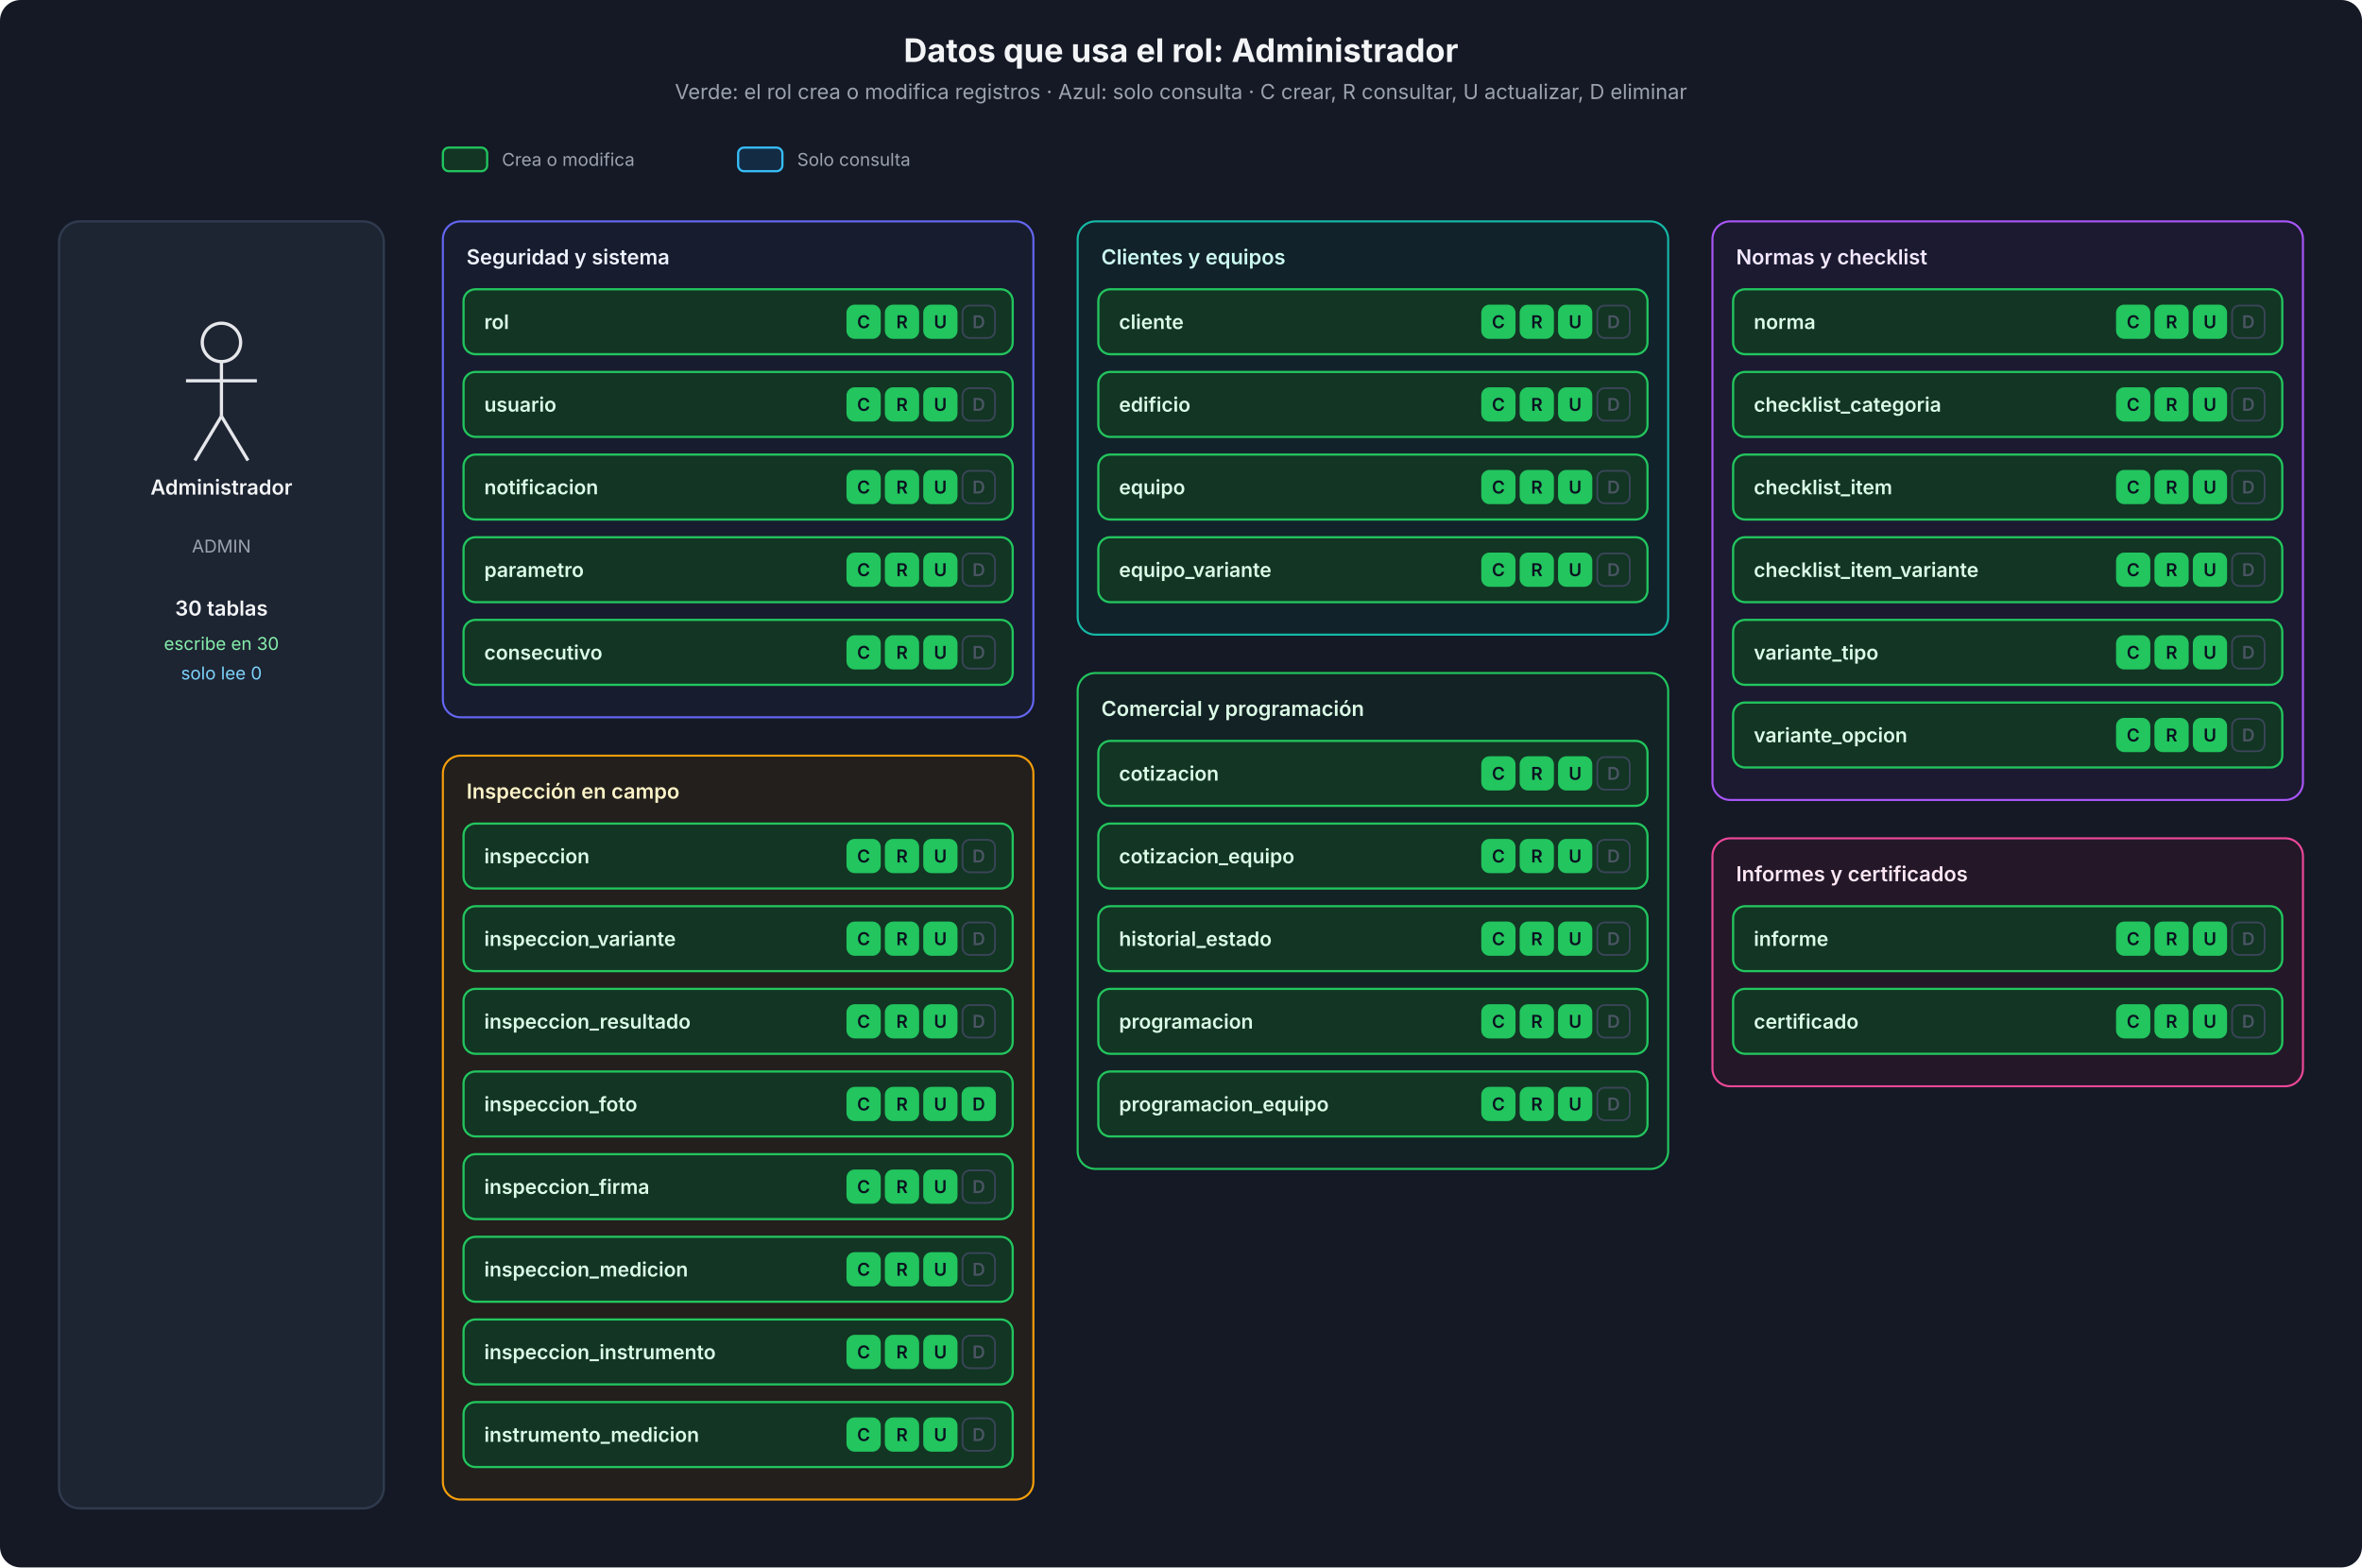
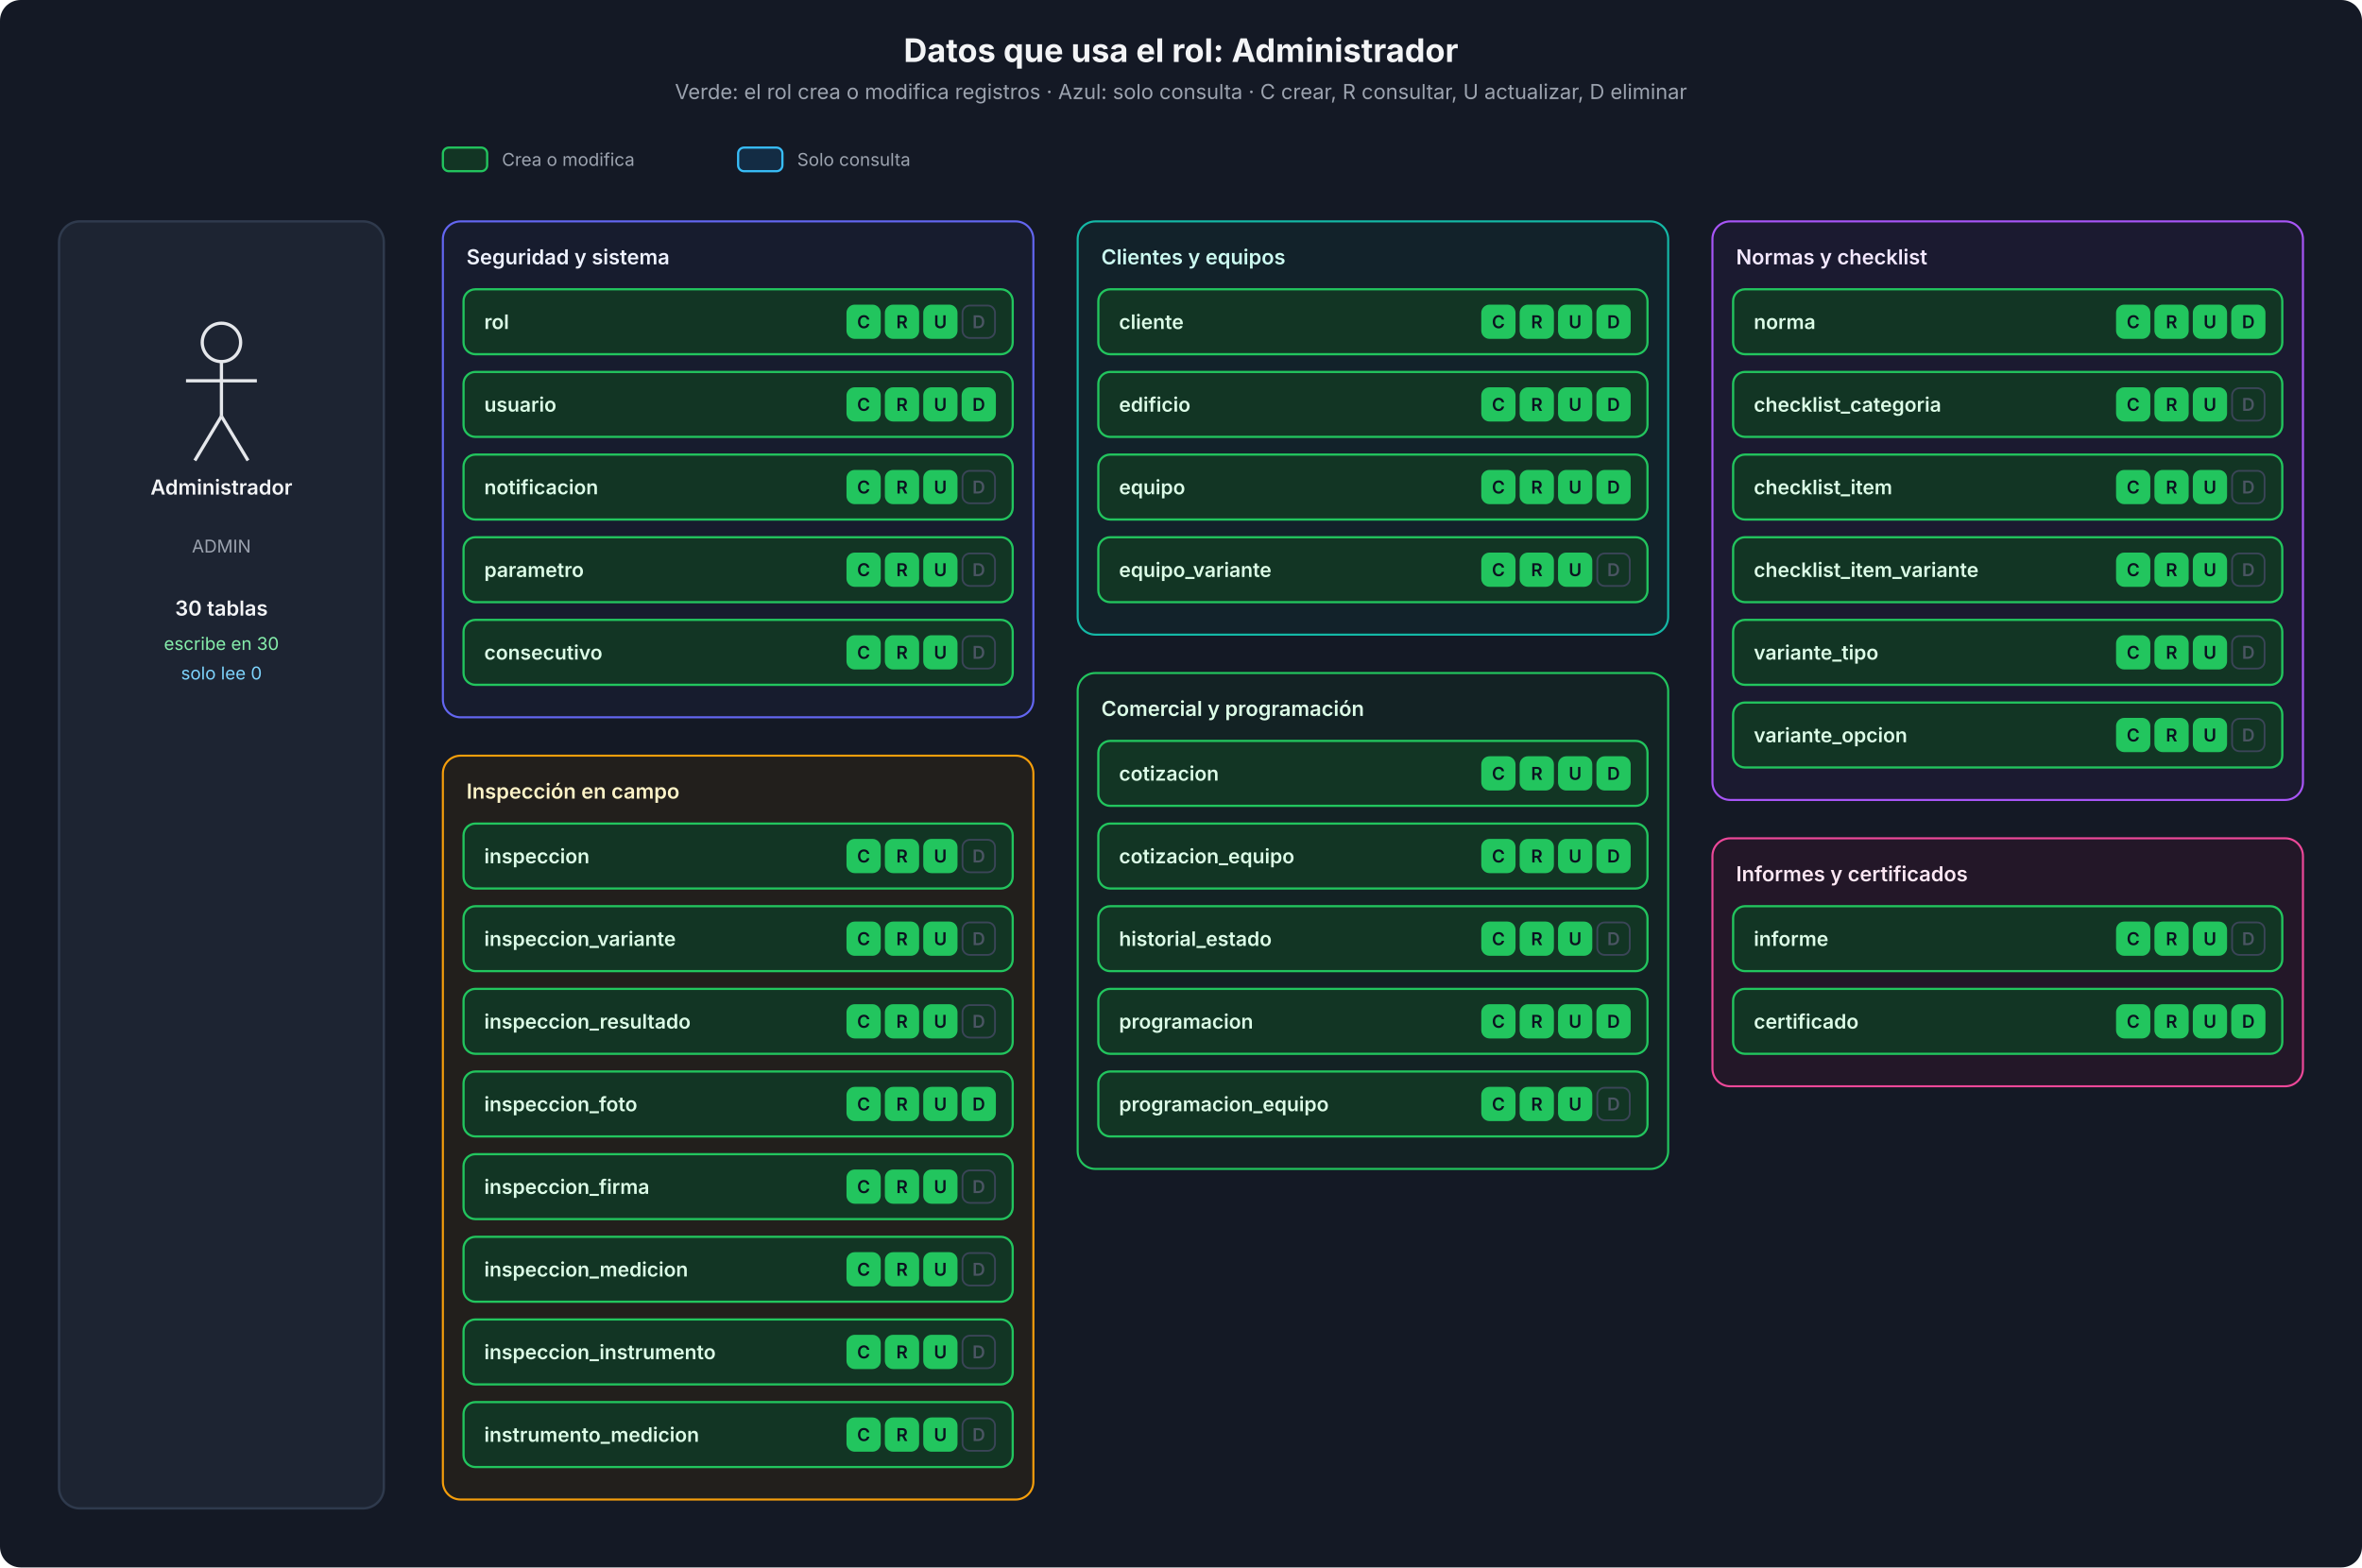
<svg xmlns="http://www.w3.org/2000/svg" width="1600" height="1062" viewBox="0 0 1600 1062" font-family="Inter, sans-serif">
  <defs>
    <marker id="m22c55e" viewBox="0 0 10 10" refX="9" refY="5" markerWidth="8" markerHeight="8" orient="auto-start-reverse">
      <path d="M0,0 L10,5 L0,10 z" fill="#22c55e" />
    </marker>
    <marker id="m22c55ei" viewBox="0 0 10 10" refX="9" refY="5" markerWidth="8" markerHeight="8" orient="auto-start-reverse">
      <path d="M0,0 L10,5 L0,10 z" fill="#22c55e" />
    </marker>
    <marker id="mf59e0b" viewBox="0 0 10 10" refX="9" refY="5" markerWidth="8" markerHeight="8" orient="auto-start-reverse">
      <path d="M0,0 L10,5 L0,10 z" fill="#f59e0b" />
    </marker>
    <marker id="mf59e0bi" viewBox="0 0 10 10" refX="9" refY="5" markerWidth="8" markerHeight="8" orient="auto-start-reverse">
      <path d="M0,0 L10,5 L0,10 z" fill="#f59e0b" />
    </marker>
    <marker id="mcbd5e1" viewBox="0 0 10 10" refX="9" refY="5" markerWidth="8" markerHeight="8" orient="auto-start-reverse">
      <path d="M0,0 L10,5 L0,10 z" fill="#cbd5e1" />
    </marker>
    <marker id="mcbd5e1i" viewBox="0 0 10 10" refX="9" refY="5" markerWidth="8" markerHeight="8" orient="auto-start-reverse">
      <path d="M0,0 L10,5 L0,10 z" fill="#cbd5e1" />
    </marker>
    <marker id="m7c8aa0" viewBox="0 0 10 10" refX="9" refY="5" markerWidth="8" markerHeight="8" orient="auto-start-reverse">
      <path d="M0,0 L10,5 L0,10 z" fill="#7c8aa0" />
    </marker>
    <marker id="m7c8aa0i" viewBox="0 0 10 10" refX="9" refY="5" markerWidth="8" markerHeight="8" orient="auto-start-reverse">
      <path d="M0,0 L10,5 L0,10 z" fill="#7c8aa0" />
    </marker>
    <marker id="ma5b4fc" viewBox="0 0 10 10" refX="9" refY="5" markerWidth="8" markerHeight="8" orient="auto-start-reverse">
      <path d="M0,0 L10,5 L0,10 z" fill="#a5b4fc" />
    </marker>
    <marker id="ma5b4fci" viewBox="0 0 10 10" refX="9" refY="5" markerWidth="8" markerHeight="8" orient="auto-start-reverse">
      <path d="M0,0 L10,5 L0,10 z" fill="#a5b4fc" />
    </marker>
    <marker id="m94a3b8" viewBox="0 0 10 10" refX="9" refY="5" markerWidth="8" markerHeight="8" orient="auto-start-reverse">
      <path d="M0,0 L10,5 L0,10 z" fill="#94a3b8" />
    </marker>
    <marker id="m94a3b8i" viewBox="0 0 10 10" refX="9" refY="5" markerWidth="8" markerHeight="8" orient="auto-start-reverse">
      <path d="M0,0 L10,5 L0,10 z" fill="#94a3b8" />
    </marker>
  </defs>
  <rect width="1600" height="1062" rx="14" fill="#141925" />
  <text x="800.0" y="34" font-size="22" font-weight="700" fill="#f3f4f6" text-anchor="middle" dominant-baseline="central">Datos que usa el rol: Administrador</text>
  <text x="800.0" y="62" font-size="14" fill="#9ca3af" text-anchor="middle" dominant-baseline="central">Verde: el rol crea o modifica registros · Azul: solo consulta · C crear, R consultar, U actualizar, D eliminar</text>
  <rect x="40" y="150" width="220" height="872" rx="14" fill="#1d2432" stroke="#2f3a4d" stroke-width="1.6" />
  <rect x="300" y="150" width="400" height="336" rx="12" fill="#1e2440" fill-opacity="0.35" stroke="#6366f1" stroke-width="1.4" />
  <rect x="730" y="150" width="400" height="280" rx="12" fill="#0f3534" fill-opacity="0.35" stroke="#14b8a6" stroke-width="1.4" />
  <rect x="1160" y="150" width="400" height="392" rx="12" fill="#2a1d45" fill-opacity="0.35" stroke="#a855f7" stroke-width="1.4" />
  <rect x="730" y="456" width="400" height="336" rx="12" fill="#123524" fill-opacity="0.35" stroke="#22c55e" stroke-width="1.4" />
  <rect x="300" y="512" width="400" height="504" rx="12" fill="#3d2c0c" fill-opacity="0.35" stroke="#f59e0b" stroke-width="1.4" />
  <rect x="1160" y="568" width="400" height="168" rx="12" fill="#3f1530" fill-opacity="0.35" stroke="#ec4899" stroke-width="1.4" />
  <rect x="300" y="100" width="30" height="16" rx="4" fill="#123524" stroke="#22c55e" stroke-width="1.5" />
  <text x="340.0" y="108.0" font-size="12" fill="#9ca3af" font-weight="400" text-anchor="start" dominant-baseline="central">Crea o modifica</text>
  <rect x="500" y="100" width="30" height="16" rx="4" fill="#132c44" stroke="#38bdf8" stroke-width="1.5" />
  <text x="540.0" y="108.0" font-size="12" fill="#9ca3af" font-weight="400" text-anchor="start" dominant-baseline="central">Solo consulta</text>
  <g stroke="#e5e7eb" stroke-width="2.2" fill="none">
    <circle cx="150" cy="232" r="13" />
    <line x1="150" y1="245" x2="150" y2="282" />
    <line x1="126" y1="258" x2="174" y2="258" />
    <line x1="150" y1="282" x2="132" y2="312" />
    <line x1="150" y1="282" x2="168" y2="312" />
  </g>
  <text x="150.0" y="330.0" font-size="14" fill="#f3f4f6" font-weight="600" text-anchor="middle" dominant-baseline="central">Administrador</text>
  <text x="150.0" y="370.0" font-size="12" fill="#9ca3af" font-weight="400" text-anchor="middle" dominant-baseline="central">ADMIN</text>
  <text x="150.0" y="412.0" font-size="14" fill="#f3f4f6" font-weight="600" text-anchor="middle" dominant-baseline="central">30 tablas</text>
  <text x="150.0" y="436.0" font-size="12" fill="#86efac" font-weight="400" text-anchor="middle" dominant-baseline="central">escribe en 30</text>
  <text x="150.0" y="456.0" font-size="12" fill="#7dd3fc" font-weight="400" text-anchor="middle" dominant-baseline="central">solo lee 0</text>
  <text x="316.0" y="174.0" font-size="14" fill="#eef2ff" font-weight="600" text-anchor="start" dominant-baseline="central">Seguridad y sistema</text>
  <rect x="314" y="196" width="372" height="44" rx="8" fill="#123524" stroke="#22c55e" stroke-width="1.5" />
  <text x="328.0" y="218.0" font-size="13.5" fill="#dcfce7" font-weight="600" text-anchor="start" dominant-baseline="central">rol</text>
  <rect x="574" y="207" width="22" height="22" rx="5" fill="#22c55e" stroke="#22c55e" stroke-width="1.2" />
  <text x="585.0" y="218.0" font-size="12" fill="#0b1220" font-weight="600" text-anchor="middle" dominant-baseline="central">C</text>
  <rect x="600" y="207" width="22" height="22" rx="5" fill="#22c55e" stroke="#22c55e" stroke-width="1.2" />
  <text x="611.0" y="218.0" font-size="12" fill="#0b1220" font-weight="600" text-anchor="middle" dominant-baseline="central">R</text>
  <rect x="626" y="207" width="22" height="22" rx="5" fill="#22c55e" stroke="#22c55e" stroke-width="1.2" />
  <text x="637.0" y="218.0" font-size="12" fill="#0b1220" font-weight="600" text-anchor="middle" dominant-baseline="central">U</text>
  <rect x="652" y="207" width="22" height="22" rx="5" fill="none" stroke="#3b4558" stroke-width="1.2" />
  <text x="663.0" y="218.0" font-size="12" fill="#4b5563" font-weight="600" text-anchor="middle" dominant-baseline="central">D</text>
  <rect x="314" y="252" width="372" height="44" rx="8" fill="#123524" stroke="#22c55e" stroke-width="1.5" />
  <text x="328.0" y="274.0" font-size="13.5" fill="#dcfce7" font-weight="600" text-anchor="start" dominant-baseline="central">usuario</text>
  <rect x="574" y="263" width="22" height="22" rx="5" fill="#22c55e" stroke="#22c55e" stroke-width="1.2" />
  <text x="585.0" y="274.0" font-size="12" fill="#0b1220" font-weight="600" text-anchor="middle" dominant-baseline="central">C</text>
  <rect x="600" y="263" width="22" height="22" rx="5" fill="#22c55e" stroke="#22c55e" stroke-width="1.2" />
  <text x="611.0" y="274.0" font-size="12" fill="#0b1220" font-weight="600" text-anchor="middle" dominant-baseline="central">R</text>
  <rect x="626" y="263" width="22" height="22" rx="5" fill="#22c55e" stroke="#22c55e" stroke-width="1.2" />
  <text x="637.0" y="274.0" font-size="12" fill="#0b1220" font-weight="600" text-anchor="middle" dominant-baseline="central">U</text>
-   <rect x="652" y="263" width="22" height="22" rx="5" fill="none" stroke="#3b4558" stroke-width="1.2" />
-   <text x="663.0" y="274.0" font-size="12" fill="#4b5563" font-weight="600" text-anchor="middle" dominant-baseline="central">D</text>
+   <rect x="652" y="263" width="22" height="22" rx="5" fill="#22c55e" stroke="#22c55e" stroke-width="1.2" />
+   <text x="663.0" y="274.0" font-size="12" fill="#0b1220" font-weight="600" text-anchor="middle" dominant-baseline="central">D</text>
  <rect x="314" y="308" width="372" height="44" rx="8" fill="#123524" stroke="#22c55e" stroke-width="1.5" />
  <text x="328.0" y="330.0" font-size="13.5" fill="#dcfce7" font-weight="600" text-anchor="start" dominant-baseline="central">notificacion</text>
  <rect x="574" y="319" width="22" height="22" rx="5" fill="#22c55e" stroke="#22c55e" stroke-width="1.2" />
  <text x="585.0" y="330.0" font-size="12" fill="#0b1220" font-weight="600" text-anchor="middle" dominant-baseline="central">C</text>
  <rect x="600" y="319" width="22" height="22" rx="5" fill="#22c55e" stroke="#22c55e" stroke-width="1.2" />
  <text x="611.0" y="330.0" font-size="12" fill="#0b1220" font-weight="600" text-anchor="middle" dominant-baseline="central">R</text>
  <rect x="626" y="319" width="22" height="22" rx="5" fill="#22c55e" stroke="#22c55e" stroke-width="1.2" />
  <text x="637.0" y="330.0" font-size="12" fill="#0b1220" font-weight="600" text-anchor="middle" dominant-baseline="central">U</text>
  <rect x="652" y="319" width="22" height="22" rx="5" fill="none" stroke="#3b4558" stroke-width="1.2" />
  <text x="663.0" y="330.0" font-size="12" fill="#4b5563" font-weight="600" text-anchor="middle" dominant-baseline="central">D</text>
  <rect x="314" y="364" width="372" height="44" rx="8" fill="#123524" stroke="#22c55e" stroke-width="1.5" />
  <text x="328.0" y="386.0" font-size="13.5" fill="#dcfce7" font-weight="600" text-anchor="start" dominant-baseline="central">parametro</text>
  <rect x="574" y="375" width="22" height="22" rx="5" fill="#22c55e" stroke="#22c55e" stroke-width="1.2" />
  <text x="585.0" y="386.0" font-size="12" fill="#0b1220" font-weight="600" text-anchor="middle" dominant-baseline="central">C</text>
  <rect x="600" y="375" width="22" height="22" rx="5" fill="#22c55e" stroke="#22c55e" stroke-width="1.2" />
  <text x="611.0" y="386.0" font-size="12" fill="#0b1220" font-weight="600" text-anchor="middle" dominant-baseline="central">R</text>
  <rect x="626" y="375" width="22" height="22" rx="5" fill="#22c55e" stroke="#22c55e" stroke-width="1.2" />
  <text x="637.0" y="386.0" font-size="12" fill="#0b1220" font-weight="600" text-anchor="middle" dominant-baseline="central">U</text>
  <rect x="652" y="375" width="22" height="22" rx="5" fill="none" stroke="#3b4558" stroke-width="1.2" />
  <text x="663.0" y="386.0" font-size="12" fill="#4b5563" font-weight="600" text-anchor="middle" dominant-baseline="central">D</text>
  <rect x="314" y="420" width="372" height="44" rx="8" fill="#123524" stroke="#22c55e" stroke-width="1.5" />
  <text x="328.0" y="442.0" font-size="13.5" fill="#dcfce7" font-weight="600" text-anchor="start" dominant-baseline="central">consecutivo</text>
  <rect x="574" y="431" width="22" height="22" rx="5" fill="#22c55e" stroke="#22c55e" stroke-width="1.2" />
  <text x="585.0" y="442.0" font-size="12" fill="#0b1220" font-weight="600" text-anchor="middle" dominant-baseline="central">C</text>
  <rect x="600" y="431" width="22" height="22" rx="5" fill="#22c55e" stroke="#22c55e" stroke-width="1.2" />
  <text x="611.0" y="442.0" font-size="12" fill="#0b1220" font-weight="600" text-anchor="middle" dominant-baseline="central">R</text>
  <rect x="626" y="431" width="22" height="22" rx="5" fill="#22c55e" stroke="#22c55e" stroke-width="1.2" />
  <text x="637.0" y="442.0" font-size="12" fill="#0b1220" font-weight="600" text-anchor="middle" dominant-baseline="central">U</text>
  <rect x="652" y="431" width="22" height="22" rx="5" fill="none" stroke="#3b4558" stroke-width="1.2" />
  <text x="663.0" y="442.0" font-size="12" fill="#4b5563" font-weight="600" text-anchor="middle" dominant-baseline="central">D</text>
  <text x="746.0" y="174.0" font-size="14" fill="#ccfbf1" font-weight="600" text-anchor="start" dominant-baseline="central">Clientes y equipos</text>
  <rect x="744" y="196" width="372" height="44" rx="8" fill="#123524" stroke="#22c55e" stroke-width="1.5" />
  <text x="758.0" y="218.0" font-size="13.5" fill="#dcfce7" font-weight="600" text-anchor="start" dominant-baseline="central">cliente</text>
  <rect x="1004" y="207" width="22" height="22" rx="5" fill="#22c55e" stroke="#22c55e" stroke-width="1.2" />
  <text x="1015.0" y="218.0" font-size="12" fill="#0b1220" font-weight="600" text-anchor="middle" dominant-baseline="central">C</text>
  <rect x="1030" y="207" width="22" height="22" rx="5" fill="#22c55e" stroke="#22c55e" stroke-width="1.2" />
  <text x="1041.0" y="218.0" font-size="12" fill="#0b1220" font-weight="600" text-anchor="middle" dominant-baseline="central">R</text>
  <rect x="1056" y="207" width="22" height="22" rx="5" fill="#22c55e" stroke="#22c55e" stroke-width="1.2" />
  <text x="1067.0" y="218.0" font-size="12" fill="#0b1220" font-weight="600" text-anchor="middle" dominant-baseline="central">U</text>
-   <rect x="1082" y="207" width="22" height="22" rx="5" fill="none" stroke="#3b4558" stroke-width="1.2" />
-   <text x="1093.0" y="218.0" font-size="12" fill="#4b5563" font-weight="600" text-anchor="middle" dominant-baseline="central">D</text>
+   <rect x="1082" y="207" width="22" height="22" rx="5" fill="#22c55e" stroke="#22c55e" stroke-width="1.2" />
+   <text x="1093.0" y="218.0" font-size="12" fill="#0b1220" font-weight="600" text-anchor="middle" dominant-baseline="central">D</text>
  <rect x="744" y="252" width="372" height="44" rx="8" fill="#123524" stroke="#22c55e" stroke-width="1.5" />
  <text x="758.0" y="274.0" font-size="13.5" fill="#dcfce7" font-weight="600" text-anchor="start" dominant-baseline="central">edificio</text>
  <rect x="1004" y="263" width="22" height="22" rx="5" fill="#22c55e" stroke="#22c55e" stroke-width="1.2" />
  <text x="1015.0" y="274.0" font-size="12" fill="#0b1220" font-weight="600" text-anchor="middle" dominant-baseline="central">C</text>
  <rect x="1030" y="263" width="22" height="22" rx="5" fill="#22c55e" stroke="#22c55e" stroke-width="1.2" />
  <text x="1041.0" y="274.0" font-size="12" fill="#0b1220" font-weight="600" text-anchor="middle" dominant-baseline="central">R</text>
  <rect x="1056" y="263" width="22" height="22" rx="5" fill="#22c55e" stroke="#22c55e" stroke-width="1.2" />
  <text x="1067.0" y="274.0" font-size="12" fill="#0b1220" font-weight="600" text-anchor="middle" dominant-baseline="central">U</text>
-   <rect x="1082" y="263" width="22" height="22" rx="5" fill="none" stroke="#3b4558" stroke-width="1.2" />
-   <text x="1093.0" y="274.0" font-size="12" fill="#4b5563" font-weight="600" text-anchor="middle" dominant-baseline="central">D</text>
+   <rect x="1082" y="263" width="22" height="22" rx="5" fill="#22c55e" stroke="#22c55e" stroke-width="1.2" />
+   <text x="1093.0" y="274.0" font-size="12" fill="#0b1220" font-weight="600" text-anchor="middle" dominant-baseline="central">D</text>
  <rect x="744" y="308" width="372" height="44" rx="8" fill="#123524" stroke="#22c55e" stroke-width="1.5" />
  <text x="758.0" y="330.0" font-size="13.5" fill="#dcfce7" font-weight="600" text-anchor="start" dominant-baseline="central">equipo</text>
  <rect x="1004" y="319" width="22" height="22" rx="5" fill="#22c55e" stroke="#22c55e" stroke-width="1.2" />
  <text x="1015.0" y="330.0" font-size="12" fill="#0b1220" font-weight="600" text-anchor="middle" dominant-baseline="central">C</text>
  <rect x="1030" y="319" width="22" height="22" rx="5" fill="#22c55e" stroke="#22c55e" stroke-width="1.2" />
  <text x="1041.0" y="330.0" font-size="12" fill="#0b1220" font-weight="600" text-anchor="middle" dominant-baseline="central">R</text>
  <rect x="1056" y="319" width="22" height="22" rx="5" fill="#22c55e" stroke="#22c55e" stroke-width="1.2" />
  <text x="1067.0" y="330.0" font-size="12" fill="#0b1220" font-weight="600" text-anchor="middle" dominant-baseline="central">U</text>
-   <rect x="1082" y="319" width="22" height="22" rx="5" fill="none" stroke="#3b4558" stroke-width="1.2" />
-   <text x="1093.0" y="330.0" font-size="12" fill="#4b5563" font-weight="600" text-anchor="middle" dominant-baseline="central">D</text>
+   <rect x="1082" y="319" width="22" height="22" rx="5" fill="#22c55e" stroke="#22c55e" stroke-width="1.2" />
+   <text x="1093.0" y="330.0" font-size="12" fill="#0b1220" font-weight="600" text-anchor="middle" dominant-baseline="central">D</text>
  <rect x="744" y="364" width="372" height="44" rx="8" fill="#123524" stroke="#22c55e" stroke-width="1.5" />
  <text x="758.0" y="386.0" font-size="13.5" fill="#dcfce7" font-weight="600" text-anchor="start" dominant-baseline="central">equipo_variante</text>
  <rect x="1004" y="375" width="22" height="22" rx="5" fill="#22c55e" stroke="#22c55e" stroke-width="1.2" />
  <text x="1015.0" y="386.0" font-size="12" fill="#0b1220" font-weight="600" text-anchor="middle" dominant-baseline="central">C</text>
  <rect x="1030" y="375" width="22" height="22" rx="5" fill="#22c55e" stroke="#22c55e" stroke-width="1.2" />
  <text x="1041.0" y="386.0" font-size="12" fill="#0b1220" font-weight="600" text-anchor="middle" dominant-baseline="central">R</text>
  <rect x="1056" y="375" width="22" height="22" rx="5" fill="#22c55e" stroke="#22c55e" stroke-width="1.2" />
  <text x="1067.0" y="386.0" font-size="12" fill="#0b1220" font-weight="600" text-anchor="middle" dominant-baseline="central">U</text>
  <rect x="1082" y="375" width="22" height="22" rx="5" fill="none" stroke="#3b4558" stroke-width="1.2" />
  <text x="1093.0" y="386.0" font-size="12" fill="#4b5563" font-weight="600" text-anchor="middle" dominant-baseline="central">D</text>
  <text x="1176.0" y="174.0" font-size="14" fill="#f3e8ff" font-weight="600" text-anchor="start" dominant-baseline="central">Normas y checklist</text>
  <rect x="1174" y="196" width="372" height="44" rx="8" fill="#123524" stroke="#22c55e" stroke-width="1.5" />
  <text x="1188.0" y="218.0" font-size="13.5" fill="#dcfce7" font-weight="600" text-anchor="start" dominant-baseline="central">norma</text>
  <rect x="1434" y="207" width="22" height="22" rx="5" fill="#22c55e" stroke="#22c55e" stroke-width="1.2" />
  <text x="1445.0" y="218.0" font-size="12" fill="#0b1220" font-weight="600" text-anchor="middle" dominant-baseline="central">C</text>
  <rect x="1460" y="207" width="22" height="22" rx="5" fill="#22c55e" stroke="#22c55e" stroke-width="1.2" />
  <text x="1471.0" y="218.0" font-size="12" fill="#0b1220" font-weight="600" text-anchor="middle" dominant-baseline="central">R</text>
  <rect x="1486" y="207" width="22" height="22" rx="5" fill="#22c55e" stroke="#22c55e" stroke-width="1.2" />
  <text x="1497.0" y="218.0" font-size="12" fill="#0b1220" font-weight="600" text-anchor="middle" dominant-baseline="central">U</text>
-   <rect x="1512" y="207" width="22" height="22" rx="5" fill="none" stroke="#3b4558" stroke-width="1.2" />
-   <text x="1523.0" y="218.0" font-size="12" fill="#4b5563" font-weight="600" text-anchor="middle" dominant-baseline="central">D</text>
+   <rect x="1512" y="207" width="22" height="22" rx="5" fill="#22c55e" stroke="#22c55e" stroke-width="1.2" />
+   <text x="1523.0" y="218.0" font-size="12" fill="#0b1220" font-weight="600" text-anchor="middle" dominant-baseline="central">D</text>
  <rect x="1174" y="252" width="372" height="44" rx="8" fill="#123524" stroke="#22c55e" stroke-width="1.5" />
  <text x="1188.0" y="274.0" font-size="13.5" fill="#dcfce7" font-weight="600" text-anchor="start" dominant-baseline="central">checklist_categoria</text>
  <rect x="1434" y="263" width="22" height="22" rx="5" fill="#22c55e" stroke="#22c55e" stroke-width="1.2" />
  <text x="1445.0" y="274.0" font-size="12" fill="#0b1220" font-weight="600" text-anchor="middle" dominant-baseline="central">C</text>
  <rect x="1460" y="263" width="22" height="22" rx="5" fill="#22c55e" stroke="#22c55e" stroke-width="1.2" />
  <text x="1471.0" y="274.0" font-size="12" fill="#0b1220" font-weight="600" text-anchor="middle" dominant-baseline="central">R</text>
  <rect x="1486" y="263" width="22" height="22" rx="5" fill="#22c55e" stroke="#22c55e" stroke-width="1.2" />
  <text x="1497.0" y="274.0" font-size="12" fill="#0b1220" font-weight="600" text-anchor="middle" dominant-baseline="central">U</text>
  <rect x="1512" y="263" width="22" height="22" rx="5" fill="none" stroke="#3b4558" stroke-width="1.2" />
  <text x="1523.0" y="274.0" font-size="12" fill="#4b5563" font-weight="600" text-anchor="middle" dominant-baseline="central">D</text>
  <rect x="1174" y="308" width="372" height="44" rx="8" fill="#123524" stroke="#22c55e" stroke-width="1.5" />
  <text x="1188.0" y="330.0" font-size="13.5" fill="#dcfce7" font-weight="600" text-anchor="start" dominant-baseline="central">checklist_item</text>
  <rect x="1434" y="319" width="22" height="22" rx="5" fill="#22c55e" stroke="#22c55e" stroke-width="1.2" />
  <text x="1445.0" y="330.0" font-size="12" fill="#0b1220" font-weight="600" text-anchor="middle" dominant-baseline="central">C</text>
  <rect x="1460" y="319" width="22" height="22" rx="5" fill="#22c55e" stroke="#22c55e" stroke-width="1.2" />
  <text x="1471.0" y="330.0" font-size="12" fill="#0b1220" font-weight="600" text-anchor="middle" dominant-baseline="central">R</text>
  <rect x="1486" y="319" width="22" height="22" rx="5" fill="#22c55e" stroke="#22c55e" stroke-width="1.2" />
  <text x="1497.0" y="330.0" font-size="12" fill="#0b1220" font-weight="600" text-anchor="middle" dominant-baseline="central">U</text>
  <rect x="1512" y="319" width="22" height="22" rx="5" fill="none" stroke="#3b4558" stroke-width="1.2" />
  <text x="1523.0" y="330.0" font-size="12" fill="#4b5563" font-weight="600" text-anchor="middle" dominant-baseline="central">D</text>
  <rect x="1174" y="364" width="372" height="44" rx="8" fill="#123524" stroke="#22c55e" stroke-width="1.5" />
  <text x="1188.0" y="386.0" font-size="13.5" fill="#dcfce7" font-weight="600" text-anchor="start" dominant-baseline="central">checklist_item_variante</text>
  <rect x="1434" y="375" width="22" height="22" rx="5" fill="#22c55e" stroke="#22c55e" stroke-width="1.2" />
  <text x="1445.0" y="386.0" font-size="12" fill="#0b1220" font-weight="600" text-anchor="middle" dominant-baseline="central">C</text>
  <rect x="1460" y="375" width="22" height="22" rx="5" fill="#22c55e" stroke="#22c55e" stroke-width="1.2" />
  <text x="1471.0" y="386.0" font-size="12" fill="#0b1220" font-weight="600" text-anchor="middle" dominant-baseline="central">R</text>
  <rect x="1486" y="375" width="22" height="22" rx="5" fill="#22c55e" stroke="#22c55e" stroke-width="1.2" />
  <text x="1497.0" y="386.0" font-size="12" fill="#0b1220" font-weight="600" text-anchor="middle" dominant-baseline="central">U</text>
  <rect x="1512" y="375" width="22" height="22" rx="5" fill="none" stroke="#3b4558" stroke-width="1.2" />
  <text x="1523.0" y="386.0" font-size="12" fill="#4b5563" font-weight="600" text-anchor="middle" dominant-baseline="central">D</text>
  <rect x="1174" y="420" width="372" height="44" rx="8" fill="#123524" stroke="#22c55e" stroke-width="1.5" />
  <text x="1188.0" y="442.0" font-size="13.5" fill="#dcfce7" font-weight="600" text-anchor="start" dominant-baseline="central">variante_tipo</text>
  <rect x="1434" y="431" width="22" height="22" rx="5" fill="#22c55e" stroke="#22c55e" stroke-width="1.2" />
  <text x="1445.0" y="442.0" font-size="12" fill="#0b1220" font-weight="600" text-anchor="middle" dominant-baseline="central">C</text>
  <rect x="1460" y="431" width="22" height="22" rx="5" fill="#22c55e" stroke="#22c55e" stroke-width="1.2" />
  <text x="1471.0" y="442.0" font-size="12" fill="#0b1220" font-weight="600" text-anchor="middle" dominant-baseline="central">R</text>
  <rect x="1486" y="431" width="22" height="22" rx="5" fill="#22c55e" stroke="#22c55e" stroke-width="1.2" />
  <text x="1497.0" y="442.0" font-size="12" fill="#0b1220" font-weight="600" text-anchor="middle" dominant-baseline="central">U</text>
  <rect x="1512" y="431" width="22" height="22" rx="5" fill="none" stroke="#3b4558" stroke-width="1.2" />
  <text x="1523.0" y="442.0" font-size="12" fill="#4b5563" font-weight="600" text-anchor="middle" dominant-baseline="central">D</text>
  <rect x="1174" y="476" width="372" height="44" rx="8" fill="#123524" stroke="#22c55e" stroke-width="1.5" />
  <text x="1188.0" y="498.0" font-size="13.5" fill="#dcfce7" font-weight="600" text-anchor="start" dominant-baseline="central">variante_opcion</text>
  <rect x="1434" y="487" width="22" height="22" rx="5" fill="#22c55e" stroke="#22c55e" stroke-width="1.2" />
  <text x="1445.0" y="498.0" font-size="12" fill="#0b1220" font-weight="600" text-anchor="middle" dominant-baseline="central">C</text>
  <rect x="1460" y="487" width="22" height="22" rx="5" fill="#22c55e" stroke="#22c55e" stroke-width="1.2" />
  <text x="1471.0" y="498.0" font-size="12" fill="#0b1220" font-weight="600" text-anchor="middle" dominant-baseline="central">R</text>
  <rect x="1486" y="487" width="22" height="22" rx="5" fill="#22c55e" stroke="#22c55e" stroke-width="1.2" />
  <text x="1497.0" y="498.0" font-size="12" fill="#0b1220" font-weight="600" text-anchor="middle" dominant-baseline="central">U</text>
  <rect x="1512" y="487" width="22" height="22" rx="5" fill="none" stroke="#3b4558" stroke-width="1.2" />
  <text x="1523.0" y="498.0" font-size="12" fill="#4b5563" font-weight="600" text-anchor="middle" dominant-baseline="central">D</text>
  <text x="746.0" y="480.0" font-size="14" fill="#dcfce7" font-weight="600" text-anchor="start" dominant-baseline="central">Comercial y programación</text>
  <rect x="744" y="502" width="372" height="44" rx="8" fill="#123524" stroke="#22c55e" stroke-width="1.5" />
  <text x="758.0" y="524.0" font-size="13.5" fill="#dcfce7" font-weight="600" text-anchor="start" dominant-baseline="central">cotizacion</text>
  <rect x="1004" y="513" width="22" height="22" rx="5" fill="#22c55e" stroke="#22c55e" stroke-width="1.2" />
  <text x="1015.0" y="524.0" font-size="12" fill="#0b1220" font-weight="600" text-anchor="middle" dominant-baseline="central">C</text>
  <rect x="1030" y="513" width="22" height="22" rx="5" fill="#22c55e" stroke="#22c55e" stroke-width="1.2" />
  <text x="1041.0" y="524.0" font-size="12" fill="#0b1220" font-weight="600" text-anchor="middle" dominant-baseline="central">R</text>
  <rect x="1056" y="513" width="22" height="22" rx="5" fill="#22c55e" stroke="#22c55e" stroke-width="1.2" />
  <text x="1067.0" y="524.0" font-size="12" fill="#0b1220" font-weight="600" text-anchor="middle" dominant-baseline="central">U</text>
-   <rect x="1082" y="513" width="22" height="22" rx="5" fill="none" stroke="#3b4558" stroke-width="1.2" />
-   <text x="1093.0" y="524.0" font-size="12" fill="#4b5563" font-weight="600" text-anchor="middle" dominant-baseline="central">D</text>
+   <rect x="1082" y="513" width="22" height="22" rx="5" fill="#22c55e" stroke="#22c55e" stroke-width="1.2" />
+   <text x="1093.0" y="524.0" font-size="12" fill="#0b1220" font-weight="600" text-anchor="middle" dominant-baseline="central">D</text>
  <rect x="744" y="558" width="372" height="44" rx="8" fill="#123524" stroke="#22c55e" stroke-width="1.5" />
  <text x="758.0" y="580.0" font-size="13.5" fill="#dcfce7" font-weight="600" text-anchor="start" dominant-baseline="central">cotizacion_equipo</text>
  <rect x="1004" y="569" width="22" height="22" rx="5" fill="#22c55e" stroke="#22c55e" stroke-width="1.2" />
  <text x="1015.0" y="580.0" font-size="12" fill="#0b1220" font-weight="600" text-anchor="middle" dominant-baseline="central">C</text>
  <rect x="1030" y="569" width="22" height="22" rx="5" fill="#22c55e" stroke="#22c55e" stroke-width="1.2" />
  <text x="1041.0" y="580.0" font-size="12" fill="#0b1220" font-weight="600" text-anchor="middle" dominant-baseline="central">R</text>
  <rect x="1056" y="569" width="22" height="22" rx="5" fill="#22c55e" stroke="#22c55e" stroke-width="1.2" />
  <text x="1067.0" y="580.0" font-size="12" fill="#0b1220" font-weight="600" text-anchor="middle" dominant-baseline="central">U</text>
-   <rect x="1082" y="569" width="22" height="22" rx="5" fill="none" stroke="#3b4558" stroke-width="1.2" />
-   <text x="1093.0" y="580.0" font-size="12" fill="#4b5563" font-weight="600" text-anchor="middle" dominant-baseline="central">D</text>
+   <rect x="1082" y="569" width="22" height="22" rx="5" fill="#22c55e" stroke="#22c55e" stroke-width="1.2" />
+   <text x="1093.0" y="580.0" font-size="12" fill="#0b1220" font-weight="600" text-anchor="middle" dominant-baseline="central">D</text>
  <rect x="744" y="614" width="372" height="44" rx="8" fill="#123524" stroke="#22c55e" stroke-width="1.5" />
  <text x="758.0" y="636.0" font-size="13.5" fill="#dcfce7" font-weight="600" text-anchor="start" dominant-baseline="central">historial_estado</text>
  <rect x="1004" y="625" width="22" height="22" rx="5" fill="#22c55e" stroke="#22c55e" stroke-width="1.2" />
  <text x="1015.0" y="636.0" font-size="12" fill="#0b1220" font-weight="600" text-anchor="middle" dominant-baseline="central">C</text>
  <rect x="1030" y="625" width="22" height="22" rx="5" fill="#22c55e" stroke="#22c55e" stroke-width="1.2" />
  <text x="1041.0" y="636.0" font-size="12" fill="#0b1220" font-weight="600" text-anchor="middle" dominant-baseline="central">R</text>
  <rect x="1056" y="625" width="22" height="22" rx="5" fill="#22c55e" stroke="#22c55e" stroke-width="1.2" />
  <text x="1067.0" y="636.0" font-size="12" fill="#0b1220" font-weight="600" text-anchor="middle" dominant-baseline="central">U</text>
  <rect x="1082" y="625" width="22" height="22" rx="5" fill="none" stroke="#3b4558" stroke-width="1.2" />
  <text x="1093.0" y="636.0" font-size="12" fill="#4b5563" font-weight="600" text-anchor="middle" dominant-baseline="central">D</text>
  <rect x="744" y="670" width="372" height="44" rx="8" fill="#123524" stroke="#22c55e" stroke-width="1.5" />
  <text x="758.0" y="692.0" font-size="13.5" fill="#dcfce7" font-weight="600" text-anchor="start" dominant-baseline="central">programacion</text>
  <rect x="1004" y="681" width="22" height="22" rx="5" fill="#22c55e" stroke="#22c55e" stroke-width="1.2" />
  <text x="1015.0" y="692.0" font-size="12" fill="#0b1220" font-weight="600" text-anchor="middle" dominant-baseline="central">C</text>
  <rect x="1030" y="681" width="22" height="22" rx="5" fill="#22c55e" stroke="#22c55e" stroke-width="1.2" />
  <text x="1041.0" y="692.0" font-size="12" fill="#0b1220" font-weight="600" text-anchor="middle" dominant-baseline="central">R</text>
  <rect x="1056" y="681" width="22" height="22" rx="5" fill="#22c55e" stroke="#22c55e" stroke-width="1.2" />
  <text x="1067.0" y="692.0" font-size="12" fill="#0b1220" font-weight="600" text-anchor="middle" dominant-baseline="central">U</text>
-   <rect x="1082" y="681" width="22" height="22" rx="5" fill="none" stroke="#3b4558" stroke-width="1.2" />
-   <text x="1093.0" y="692.0" font-size="12" fill="#4b5563" font-weight="600" text-anchor="middle" dominant-baseline="central">D</text>
+   <rect x="1082" y="681" width="22" height="22" rx="5" fill="#22c55e" stroke="#22c55e" stroke-width="1.2" />
+   <text x="1093.0" y="692.0" font-size="12" fill="#0b1220" font-weight="600" text-anchor="middle" dominant-baseline="central">D</text>
  <rect x="744" y="726" width="372" height="44" rx="8" fill="#123524" stroke="#22c55e" stroke-width="1.5" />
  <text x="758.0" y="748.0" font-size="13.5" fill="#dcfce7" font-weight="600" text-anchor="start" dominant-baseline="central">programacion_equipo</text>
  <rect x="1004" y="737" width="22" height="22" rx="5" fill="#22c55e" stroke="#22c55e" stroke-width="1.2" />
  <text x="1015.0" y="748.0" font-size="12" fill="#0b1220" font-weight="600" text-anchor="middle" dominant-baseline="central">C</text>
  <rect x="1030" y="737" width="22" height="22" rx="5" fill="#22c55e" stroke="#22c55e" stroke-width="1.2" />
  <text x="1041.0" y="748.0" font-size="12" fill="#0b1220" font-weight="600" text-anchor="middle" dominant-baseline="central">R</text>
  <rect x="1056" y="737" width="22" height="22" rx="5" fill="#22c55e" stroke="#22c55e" stroke-width="1.2" />
  <text x="1067.0" y="748.0" font-size="12" fill="#0b1220" font-weight="600" text-anchor="middle" dominant-baseline="central">U</text>
  <rect x="1082" y="737" width="22" height="22" rx="5" fill="none" stroke="#3b4558" stroke-width="1.2" />
  <text x="1093.0" y="748.0" font-size="12" fill="#4b5563" font-weight="600" text-anchor="middle" dominant-baseline="central">D</text>
  <text x="316.0" y="536.0" font-size="14" fill="#fef3c7" font-weight="600" text-anchor="start" dominant-baseline="central">Inspección en campo</text>
  <rect x="314" y="558" width="372" height="44" rx="8" fill="#123524" stroke="#22c55e" stroke-width="1.5" />
  <text x="328.0" y="580.0" font-size="13.5" fill="#dcfce7" font-weight="600" text-anchor="start" dominant-baseline="central">inspeccion</text>
  <rect x="574" y="569" width="22" height="22" rx="5" fill="#22c55e" stroke="#22c55e" stroke-width="1.2" />
  <text x="585.0" y="580.0" font-size="12" fill="#0b1220" font-weight="600" text-anchor="middle" dominant-baseline="central">C</text>
  <rect x="600" y="569" width="22" height="22" rx="5" fill="#22c55e" stroke="#22c55e" stroke-width="1.2" />
  <text x="611.0" y="580.0" font-size="12" fill="#0b1220" font-weight="600" text-anchor="middle" dominant-baseline="central">R</text>
  <rect x="626" y="569" width="22" height="22" rx="5" fill="#22c55e" stroke="#22c55e" stroke-width="1.2" />
  <text x="637.0" y="580.0" font-size="12" fill="#0b1220" font-weight="600" text-anchor="middle" dominant-baseline="central">U</text>
  <rect x="652" y="569" width="22" height="22" rx="5" fill="none" stroke="#3b4558" stroke-width="1.2" />
  <text x="663.0" y="580.0" font-size="12" fill="#4b5563" font-weight="600" text-anchor="middle" dominant-baseline="central">D</text>
  <rect x="314" y="614" width="372" height="44" rx="8" fill="#123524" stroke="#22c55e" stroke-width="1.5" />
  <text x="328.0" y="636.0" font-size="13.5" fill="#dcfce7" font-weight="600" text-anchor="start" dominant-baseline="central">inspeccion_variante</text>
  <rect x="574" y="625" width="22" height="22" rx="5" fill="#22c55e" stroke="#22c55e" stroke-width="1.2" />
  <text x="585.0" y="636.0" font-size="12" fill="#0b1220" font-weight="600" text-anchor="middle" dominant-baseline="central">C</text>
  <rect x="600" y="625" width="22" height="22" rx="5" fill="#22c55e" stroke="#22c55e" stroke-width="1.2" />
  <text x="611.0" y="636.0" font-size="12" fill="#0b1220" font-weight="600" text-anchor="middle" dominant-baseline="central">R</text>
  <rect x="626" y="625" width="22" height="22" rx="5" fill="#22c55e" stroke="#22c55e" stroke-width="1.2" />
  <text x="637.0" y="636.0" font-size="12" fill="#0b1220" font-weight="600" text-anchor="middle" dominant-baseline="central">U</text>
  <rect x="652" y="625" width="22" height="22" rx="5" fill="none" stroke="#3b4558" stroke-width="1.2" />
  <text x="663.0" y="636.0" font-size="12" fill="#4b5563" font-weight="600" text-anchor="middle" dominant-baseline="central">D</text>
  <rect x="314" y="670" width="372" height="44" rx="8" fill="#123524" stroke="#22c55e" stroke-width="1.5" />
  <text x="328.0" y="692.0" font-size="13.5" fill="#dcfce7" font-weight="600" text-anchor="start" dominant-baseline="central">inspeccion_resultado</text>
  <rect x="574" y="681" width="22" height="22" rx="5" fill="#22c55e" stroke="#22c55e" stroke-width="1.2" />
  <text x="585.0" y="692.0" font-size="12" fill="#0b1220" font-weight="600" text-anchor="middle" dominant-baseline="central">C</text>
  <rect x="600" y="681" width="22" height="22" rx="5" fill="#22c55e" stroke="#22c55e" stroke-width="1.2" />
  <text x="611.0" y="692.0" font-size="12" fill="#0b1220" font-weight="600" text-anchor="middle" dominant-baseline="central">R</text>
  <rect x="626" y="681" width="22" height="22" rx="5" fill="#22c55e" stroke="#22c55e" stroke-width="1.2" />
  <text x="637.0" y="692.0" font-size="12" fill="#0b1220" font-weight="600" text-anchor="middle" dominant-baseline="central">U</text>
  <rect x="652" y="681" width="22" height="22" rx="5" fill="none" stroke="#3b4558" stroke-width="1.2" />
  <text x="663.0" y="692.0" font-size="12" fill="#4b5563" font-weight="600" text-anchor="middle" dominant-baseline="central">D</text>
  <rect x="314" y="726" width="372" height="44" rx="8" fill="#123524" stroke="#22c55e" stroke-width="1.5" />
  <text x="328.0" y="748.0" font-size="13.5" fill="#dcfce7" font-weight="600" text-anchor="start" dominant-baseline="central">inspeccion_foto</text>
  <rect x="574" y="737" width="22" height="22" rx="5" fill="#22c55e" stroke="#22c55e" stroke-width="1.2" />
  <text x="585.0" y="748.0" font-size="12" fill="#0b1220" font-weight="600" text-anchor="middle" dominant-baseline="central">C</text>
  <rect x="600" y="737" width="22" height="22" rx="5" fill="#22c55e" stroke="#22c55e" stroke-width="1.2" />
  <text x="611.0" y="748.0" font-size="12" fill="#0b1220" font-weight="600" text-anchor="middle" dominant-baseline="central">R</text>
  <rect x="626" y="737" width="22" height="22" rx="5" fill="#22c55e" stroke="#22c55e" stroke-width="1.2" />
  <text x="637.0" y="748.0" font-size="12" fill="#0b1220" font-weight="600" text-anchor="middle" dominant-baseline="central">U</text>
  <rect x="652" y="737" width="22" height="22" rx="5" fill="#22c55e" stroke="#22c55e" stroke-width="1.2" />
  <text x="663.0" y="748.0" font-size="12" fill="#0b1220" font-weight="600" text-anchor="middle" dominant-baseline="central">D</text>
  <rect x="314" y="782" width="372" height="44" rx="8" fill="#123524" stroke="#22c55e" stroke-width="1.5" />
  <text x="328.0" y="804.0" font-size="13.5" fill="#dcfce7" font-weight="600" text-anchor="start" dominant-baseline="central">inspeccion_firma</text>
  <rect x="574" y="793" width="22" height="22" rx="5" fill="#22c55e" stroke="#22c55e" stroke-width="1.2" />
  <text x="585.0" y="804.0" font-size="12" fill="#0b1220" font-weight="600" text-anchor="middle" dominant-baseline="central">C</text>
  <rect x="600" y="793" width="22" height="22" rx="5" fill="#22c55e" stroke="#22c55e" stroke-width="1.2" />
  <text x="611.0" y="804.0" font-size="12" fill="#0b1220" font-weight="600" text-anchor="middle" dominant-baseline="central">R</text>
  <rect x="626" y="793" width="22" height="22" rx="5" fill="#22c55e" stroke="#22c55e" stroke-width="1.2" />
  <text x="637.0" y="804.0" font-size="12" fill="#0b1220" font-weight="600" text-anchor="middle" dominant-baseline="central">U</text>
  <rect x="652" y="793" width="22" height="22" rx="5" fill="none" stroke="#3b4558" stroke-width="1.2" />
  <text x="663.0" y="804.0" font-size="12" fill="#4b5563" font-weight="600" text-anchor="middle" dominant-baseline="central">D</text>
  <rect x="314" y="838" width="372" height="44" rx="8" fill="#123524" stroke="#22c55e" stroke-width="1.5" />
  <text x="328.0" y="860.0" font-size="13.5" fill="#dcfce7" font-weight="600" text-anchor="start" dominant-baseline="central">inspeccion_medicion</text>
  <rect x="574" y="849" width="22" height="22" rx="5" fill="#22c55e" stroke="#22c55e" stroke-width="1.2" />
  <text x="585.0" y="860.0" font-size="12" fill="#0b1220" font-weight="600" text-anchor="middle" dominant-baseline="central">C</text>
  <rect x="600" y="849" width="22" height="22" rx="5" fill="#22c55e" stroke="#22c55e" stroke-width="1.2" />
  <text x="611.0" y="860.0" font-size="12" fill="#0b1220" font-weight="600" text-anchor="middle" dominant-baseline="central">R</text>
  <rect x="626" y="849" width="22" height="22" rx="5" fill="#22c55e" stroke="#22c55e" stroke-width="1.2" />
  <text x="637.0" y="860.0" font-size="12" fill="#0b1220" font-weight="600" text-anchor="middle" dominant-baseline="central">U</text>
  <rect x="652" y="849" width="22" height="22" rx="5" fill="none" stroke="#3b4558" stroke-width="1.2" />
  <text x="663.0" y="860.0" font-size="12" fill="#4b5563" font-weight="600" text-anchor="middle" dominant-baseline="central">D</text>
  <rect x="314" y="894" width="372" height="44" rx="8" fill="#123524" stroke="#22c55e" stroke-width="1.5" />
  <text x="328.0" y="916.0" font-size="13.5" fill="#dcfce7" font-weight="600" text-anchor="start" dominant-baseline="central">inspeccion_instrumento</text>
  <rect x="574" y="905" width="22" height="22" rx="5" fill="#22c55e" stroke="#22c55e" stroke-width="1.2" />
  <text x="585.0" y="916.0" font-size="12" fill="#0b1220" font-weight="600" text-anchor="middle" dominant-baseline="central">C</text>
  <rect x="600" y="905" width="22" height="22" rx="5" fill="#22c55e" stroke="#22c55e" stroke-width="1.2" />
  <text x="611.0" y="916.0" font-size="12" fill="#0b1220" font-weight="600" text-anchor="middle" dominant-baseline="central">R</text>
  <rect x="626" y="905" width="22" height="22" rx="5" fill="#22c55e" stroke="#22c55e" stroke-width="1.2" />
  <text x="637.0" y="916.0" font-size="12" fill="#0b1220" font-weight="600" text-anchor="middle" dominant-baseline="central">U</text>
  <rect x="652" y="905" width="22" height="22" rx="5" fill="none" stroke="#3b4558" stroke-width="1.2" />
  <text x="663.0" y="916.0" font-size="12" fill="#4b5563" font-weight="600" text-anchor="middle" dominant-baseline="central">D</text>
  <rect x="314" y="950" width="372" height="44" rx="8" fill="#123524" stroke="#22c55e" stroke-width="1.5" />
  <text x="328.0" y="972.0" font-size="13.5" fill="#dcfce7" font-weight="600" text-anchor="start" dominant-baseline="central">instrumento_medicion</text>
  <rect x="574" y="961" width="22" height="22" rx="5" fill="#22c55e" stroke="#22c55e" stroke-width="1.2" />
  <text x="585.0" y="972.0" font-size="12" fill="#0b1220" font-weight="600" text-anchor="middle" dominant-baseline="central">C</text>
  <rect x="600" y="961" width="22" height="22" rx="5" fill="#22c55e" stroke="#22c55e" stroke-width="1.2" />
  <text x="611.0" y="972.0" font-size="12" fill="#0b1220" font-weight="600" text-anchor="middle" dominant-baseline="central">R</text>
  <rect x="626" y="961" width="22" height="22" rx="5" fill="#22c55e" stroke="#22c55e" stroke-width="1.2" />
  <text x="637.0" y="972.0" font-size="12" fill="#0b1220" font-weight="600" text-anchor="middle" dominant-baseline="central">U</text>
  <rect x="652" y="961" width="22" height="22" rx="5" fill="none" stroke="#3b4558" stroke-width="1.2" />
  <text x="663.0" y="972.0" font-size="12" fill="#4b5563" font-weight="600" text-anchor="middle" dominant-baseline="central">D</text>
  <text x="1176.0" y="592.0" font-size="14" fill="#fce7f3" font-weight="600" text-anchor="start" dominant-baseline="central">Informes y certificados</text>
  <rect x="1174" y="614" width="372" height="44" rx="8" fill="#123524" stroke="#22c55e" stroke-width="1.5" />
  <text x="1188.0" y="636.0" font-size="13.5" fill="#dcfce7" font-weight="600" text-anchor="start" dominant-baseline="central">informe</text>
  <rect x="1434" y="625" width="22" height="22" rx="5" fill="#22c55e" stroke="#22c55e" stroke-width="1.2" />
  <text x="1445.0" y="636.0" font-size="12" fill="#0b1220" font-weight="600" text-anchor="middle" dominant-baseline="central">C</text>
  <rect x="1460" y="625" width="22" height="22" rx="5" fill="#22c55e" stroke="#22c55e" stroke-width="1.2" />
  <text x="1471.0" y="636.0" font-size="12" fill="#0b1220" font-weight="600" text-anchor="middle" dominant-baseline="central">R</text>
  <rect x="1486" y="625" width="22" height="22" rx="5" fill="#22c55e" stroke="#22c55e" stroke-width="1.2" />
  <text x="1497.0" y="636.0" font-size="12" fill="#0b1220" font-weight="600" text-anchor="middle" dominant-baseline="central">U</text>
  <rect x="1512" y="625" width="22" height="22" rx="5" fill="none" stroke="#3b4558" stroke-width="1.2" />
  <text x="1523.0" y="636.0" font-size="12" fill="#4b5563" font-weight="600" text-anchor="middle" dominant-baseline="central">D</text>
  <rect x="1174" y="670" width="372" height="44" rx="8" fill="#123524" stroke="#22c55e" stroke-width="1.5" />
  <text x="1188.0" y="692.0" font-size="13.5" fill="#dcfce7" font-weight="600" text-anchor="start" dominant-baseline="central">certificado</text>
  <rect x="1434" y="681" width="22" height="22" rx="5" fill="#22c55e" stroke="#22c55e" stroke-width="1.2" />
  <text x="1445.0" y="692.0" font-size="12" fill="#0b1220" font-weight="600" text-anchor="middle" dominant-baseline="central">C</text>
  <rect x="1460" y="681" width="22" height="22" rx="5" fill="#22c55e" stroke="#22c55e" stroke-width="1.2" />
  <text x="1471.0" y="692.0" font-size="12" fill="#0b1220" font-weight="600" text-anchor="middle" dominant-baseline="central">R</text>
  <rect x="1486" y="681" width="22" height="22" rx="5" fill="#22c55e" stroke="#22c55e" stroke-width="1.2" />
  <text x="1497.0" y="692.0" font-size="12" fill="#0b1220" font-weight="600" text-anchor="middle" dominant-baseline="central">U</text>
-   <rect x="1512" y="681" width="22" height="22" rx="5" fill="none" stroke="#3b4558" stroke-width="1.2" />
-   <text x="1523.0" y="692.0" font-size="12" fill="#4b5563" font-weight="600" text-anchor="middle" dominant-baseline="central">D</text>
+   <rect x="1512" y="681" width="22" height="22" rx="5" fill="#22c55e" stroke="#22c55e" stroke-width="1.2" />
+   <text x="1523.0" y="692.0" font-size="12" fill="#0b1220" font-weight="600" text-anchor="middle" dominant-baseline="central">D</text>
</svg>
